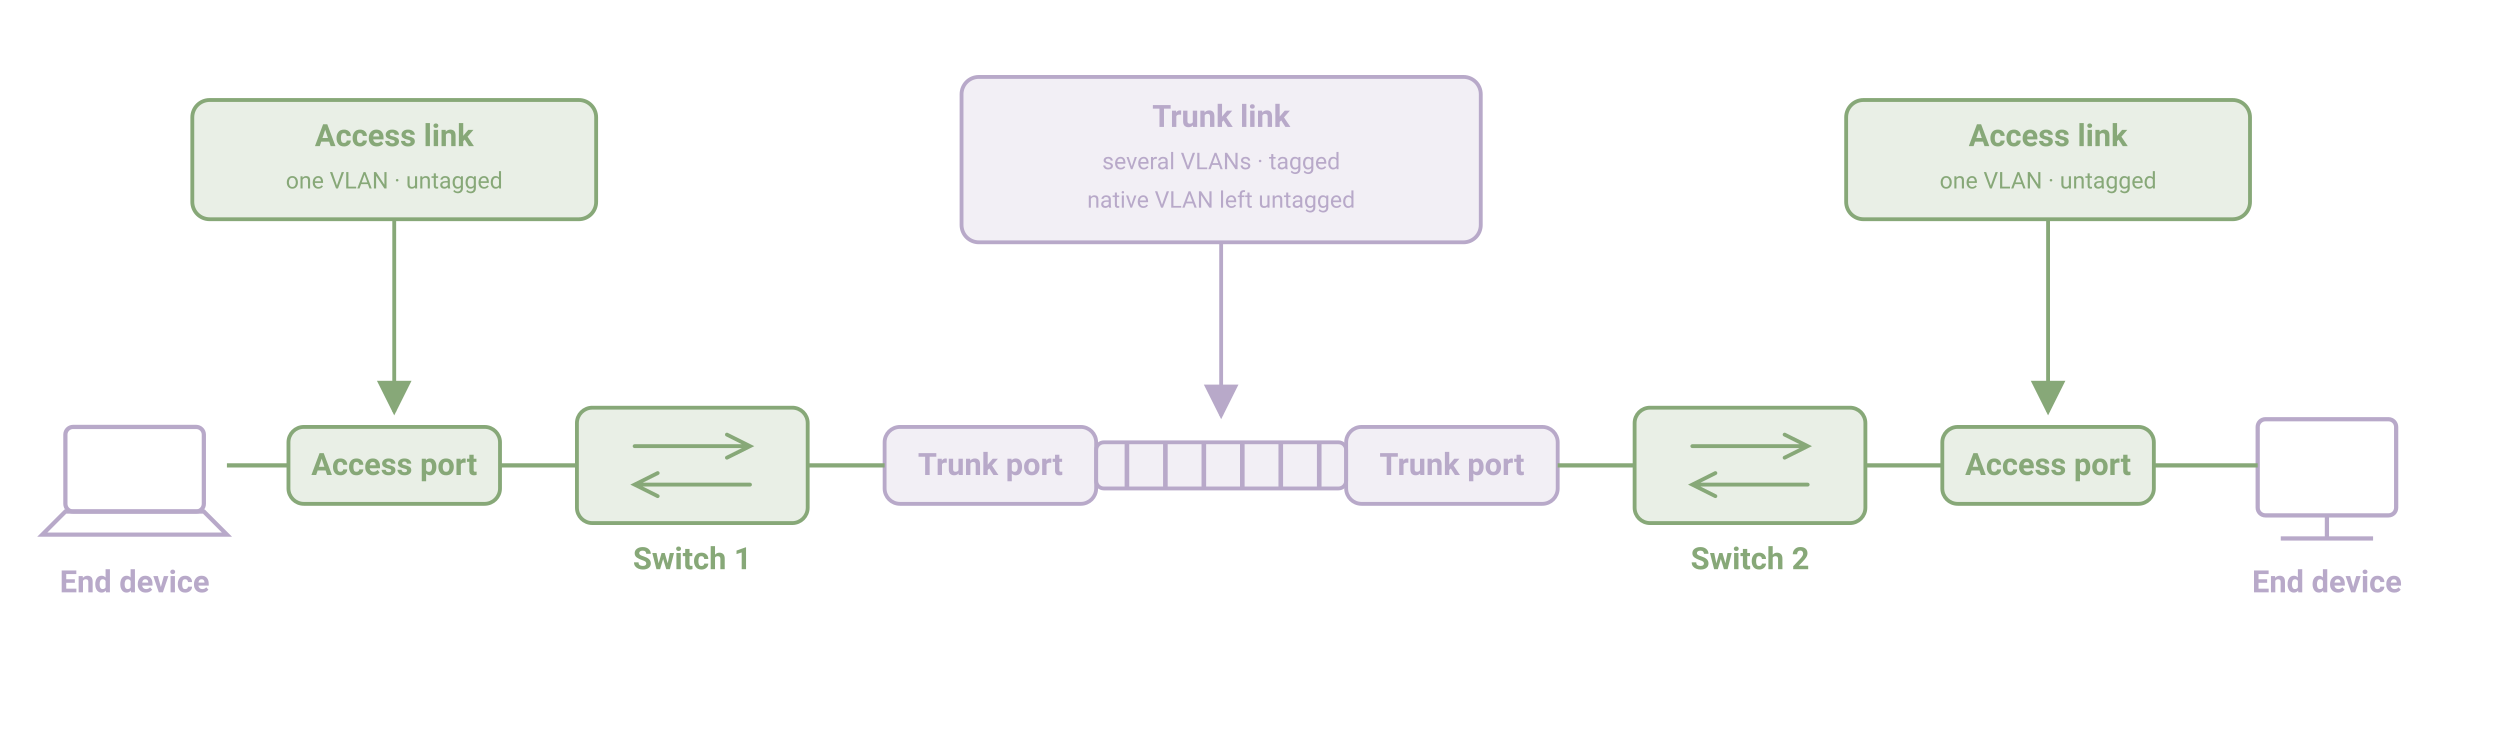
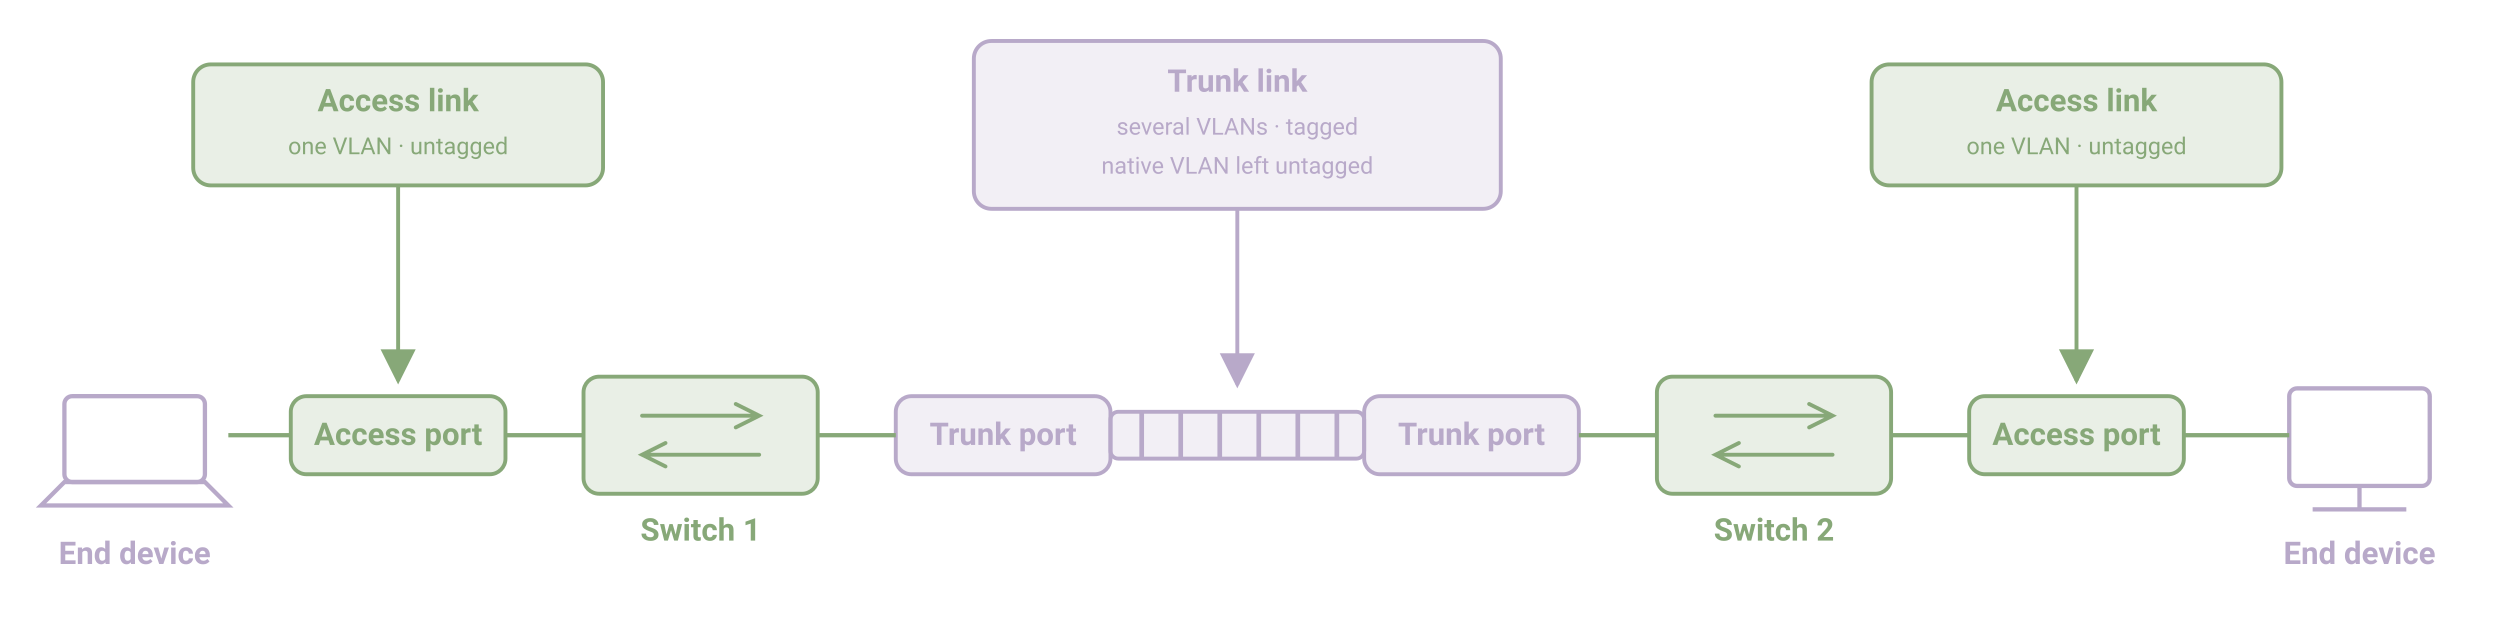
- <svg xmlns="http://www.w3.org/2000/svg" width="1300" height="380" viewBox="0 0 1300 380" role="img" aria-labelledby="t d">
+ <svg xmlns="http://www.w3.org/2000/svg" width="1281" height="324" viewBox="1 19 1281 324" role="img" aria-labelledby="t d">
  <defs>
    <marker id="as" markerWidth="9" markerHeight="9" refX="8" refY="4.5" orient="auto">
      <path d="M0,0 L9,4.5 L0,9 Z" fill="#87A878" />
    </marker>
    <marker id="al" markerWidth="9" markerHeight="9" refX="8" refY="4.5" orient="auto">
      <path d="M0,0 L9,4.5 L0,9 Z" fill="#B8A9C9" />
    </marker>
  </defs>
  <style>
 text{font-family:'Segoe UI',system-ui,-apple-system,Roboto,Arial,sans-serif}
 .dev{fill:#87A878;fill-opacity:.18;stroke:#87A878;stroke-width:2}
 .host{fill:#B8A9C9;fill-opacity:.18;stroke:#B8A9C9;stroke-width:2}
 .dim{fill:#B8A9C9;fill-opacity:.07;stroke:#B8A9C9;stroke-width:2;stroke-dasharray:7 5}
 .ext{fill:#B8A9C9;fill-opacity:.07;stroke:#B8A9C9;stroke-width:2;stroke-dasharray:7 5}
 .chip{fill:#87A878;fill-opacity:.12;stroke:none}
 .chipl{fill:#B8A9C9;fill-opacity:.12;stroke:none}
 .nd{font-size:16px;font-weight:600;fill:#87A878}
 .nh{font-size:16px;font-weight:600;fill:#B8A9C9}
 .el{font-size:12px;fill:#87A878}
 .elh{font-size:12px;fill:#B8A9C9}
 .note{font-size:12.5px;fill:#B8A9C9}
 .nt{font-size:13px;font-weight:600;fill:#B8A9C9}
</style>
  <rect class="dev" x="100" y="52" width="210" height="62" rx="9" fill-opacity=".16" />
  <text class="nd" x="205" y="76" text-anchor="middle" font-size="14">Access link</text>
  <text class="el" x="205" y="98" text-anchor="middle">one VLAN · untagged</text>
  <line x1="205" y1="114" x2="205" y2="214" stroke="#87A878" stroke-width="2" marker-end="url(#as)" />
  <rect class="host" x="500" y="40" width="270" height="86" rx="9" />
  <text class="nh" x="635" y="66" text-anchor="middle" font-size="14">Trunk link</text>
  <text class="elh" x="635" y="88" text-anchor="middle">several VLANs · tagged</text>
  <text class="elh" x="635" y="108" text-anchor="middle">native VLAN left untagged</text>
  <line x1="635" y1="126" x2="635" y2="216" stroke="#B8A9C9" stroke-width="2" marker-end="url(#al)" />
  <rect class="dev" x="960" y="52" width="210" height="62" rx="9" fill-opacity=".16" />
  <text class="nd" x="1065" y="76" text-anchor="middle" font-size="14">Access link</text>
  <text class="el" x="1065" y="98" text-anchor="middle">one VLAN · untagged</text>
  <line x1="1065" y1="114" x2="1065" y2="214" stroke="#87A878" stroke-width="2" marker-end="url(#as)" />
  <g fill="none" stroke="#B8A9C9" stroke-width="2.2">
    <rect x="34" y="222" width="72" height="44" rx="4" />
    <path d="M22 278 L34 266 L106 266 L118 278 Z" />
  </g>
  <text class="nh" x="70" y="308" text-anchor="middle" font-size="13">End device</text>
  <g fill="none" stroke="#B8A9C9" stroke-width="2.2">
    <rect x="1174" y="218" width="72" height="50" rx="4" />
    <line x1="1210" y1="268" x2="1210" y2="280" />
    <line x1="1186" y1="280" x2="1234" y2="280" />
  </g>
  <text class="nh" x="1210" y="308" text-anchor="middle" font-size="13">End device</text>
  <g>
    <rect class="dev" x="150" y="222" width="110" height="40" rx="8" />
    <rect class="dev" x="1010" y="222" width="110" height="40" rx="8" />
    <rect class="host" x="460" y="222" width="110" height="40" rx="8" />
    <rect class="host" x="700" y="222" width="110" height="40" rx="8" />
  </g>
  <g font-size="12.5" text-anchor="middle">
    <text class="nd" x="205" y="247">Access port</text>
    <text class="nd" x="1065" y="247">Access port</text>
    <text class="nh" x="515" y="247">Trunk port</text>
    <text class="nh" x="755" y="247">Trunk port</text>
  </g>
  <g>
    <rect class="dev" x="300" y="212" width="120" height="60" rx="8" />
    <rect class="dev" x="850" y="212" width="120" height="60" rx="8" />
  </g>
  <g fill="none" stroke="#87A878" stroke-width="2" stroke-linecap="round">
    <path d="M330 232 L390 232 M378 226 L390 232 L378 238" />
    <path d="M390 252 L330 252 M342 246 L330 252 L342 258" />
    <path d="M880 232 L940 232 M928 226 L940 232 L928 238" />
    <path d="M940 252 L880 252 M892 246 L880 252 L892 258" />
  </g>
  <text class="nd" x="360" y="296" text-anchor="middle" font-size="13">Switch 1</text>
  <text class="nd" x="910" y="296" text-anchor="middle" font-size="13">Switch 2</text>
  <g stroke="#87A878" stroke-width="2.2">
    <line x1="118" y1="242" x2="150" y2="242" />
    <line x1="260" y1="242" x2="300" y2="242" />
    <line x1="420" y1="242" x2="460" y2="242" />
    <line x1="810" y1="242" x2="850" y2="242" />
    <line x1="970" y1="242" x2="1010" y2="242" />
    <line x1="1120" y1="242" x2="1174" y2="242" />
  </g>
  <rect x="570" y="230" width="130" height="24" rx="4" fill="#B8A9C9" fill-opacity=".18" stroke="#B8A9C9" stroke-width="2" />
  <g stroke="#B8A9C9" stroke-width="2.4">
    <line x1="586" y1="230" x2="586" y2="254" />
    <line x1="606" y1="230" x2="606" y2="254" />
    <line x1="626" y1="230" x2="626" y2="254" />
    <line x1="646" y1="230" x2="646" y2="254" />
    <line x1="666" y1="230" x2="666" y2="254" />
    <line x1="686" y1="230" x2="686" y2="254" />
  </g>
</svg>
